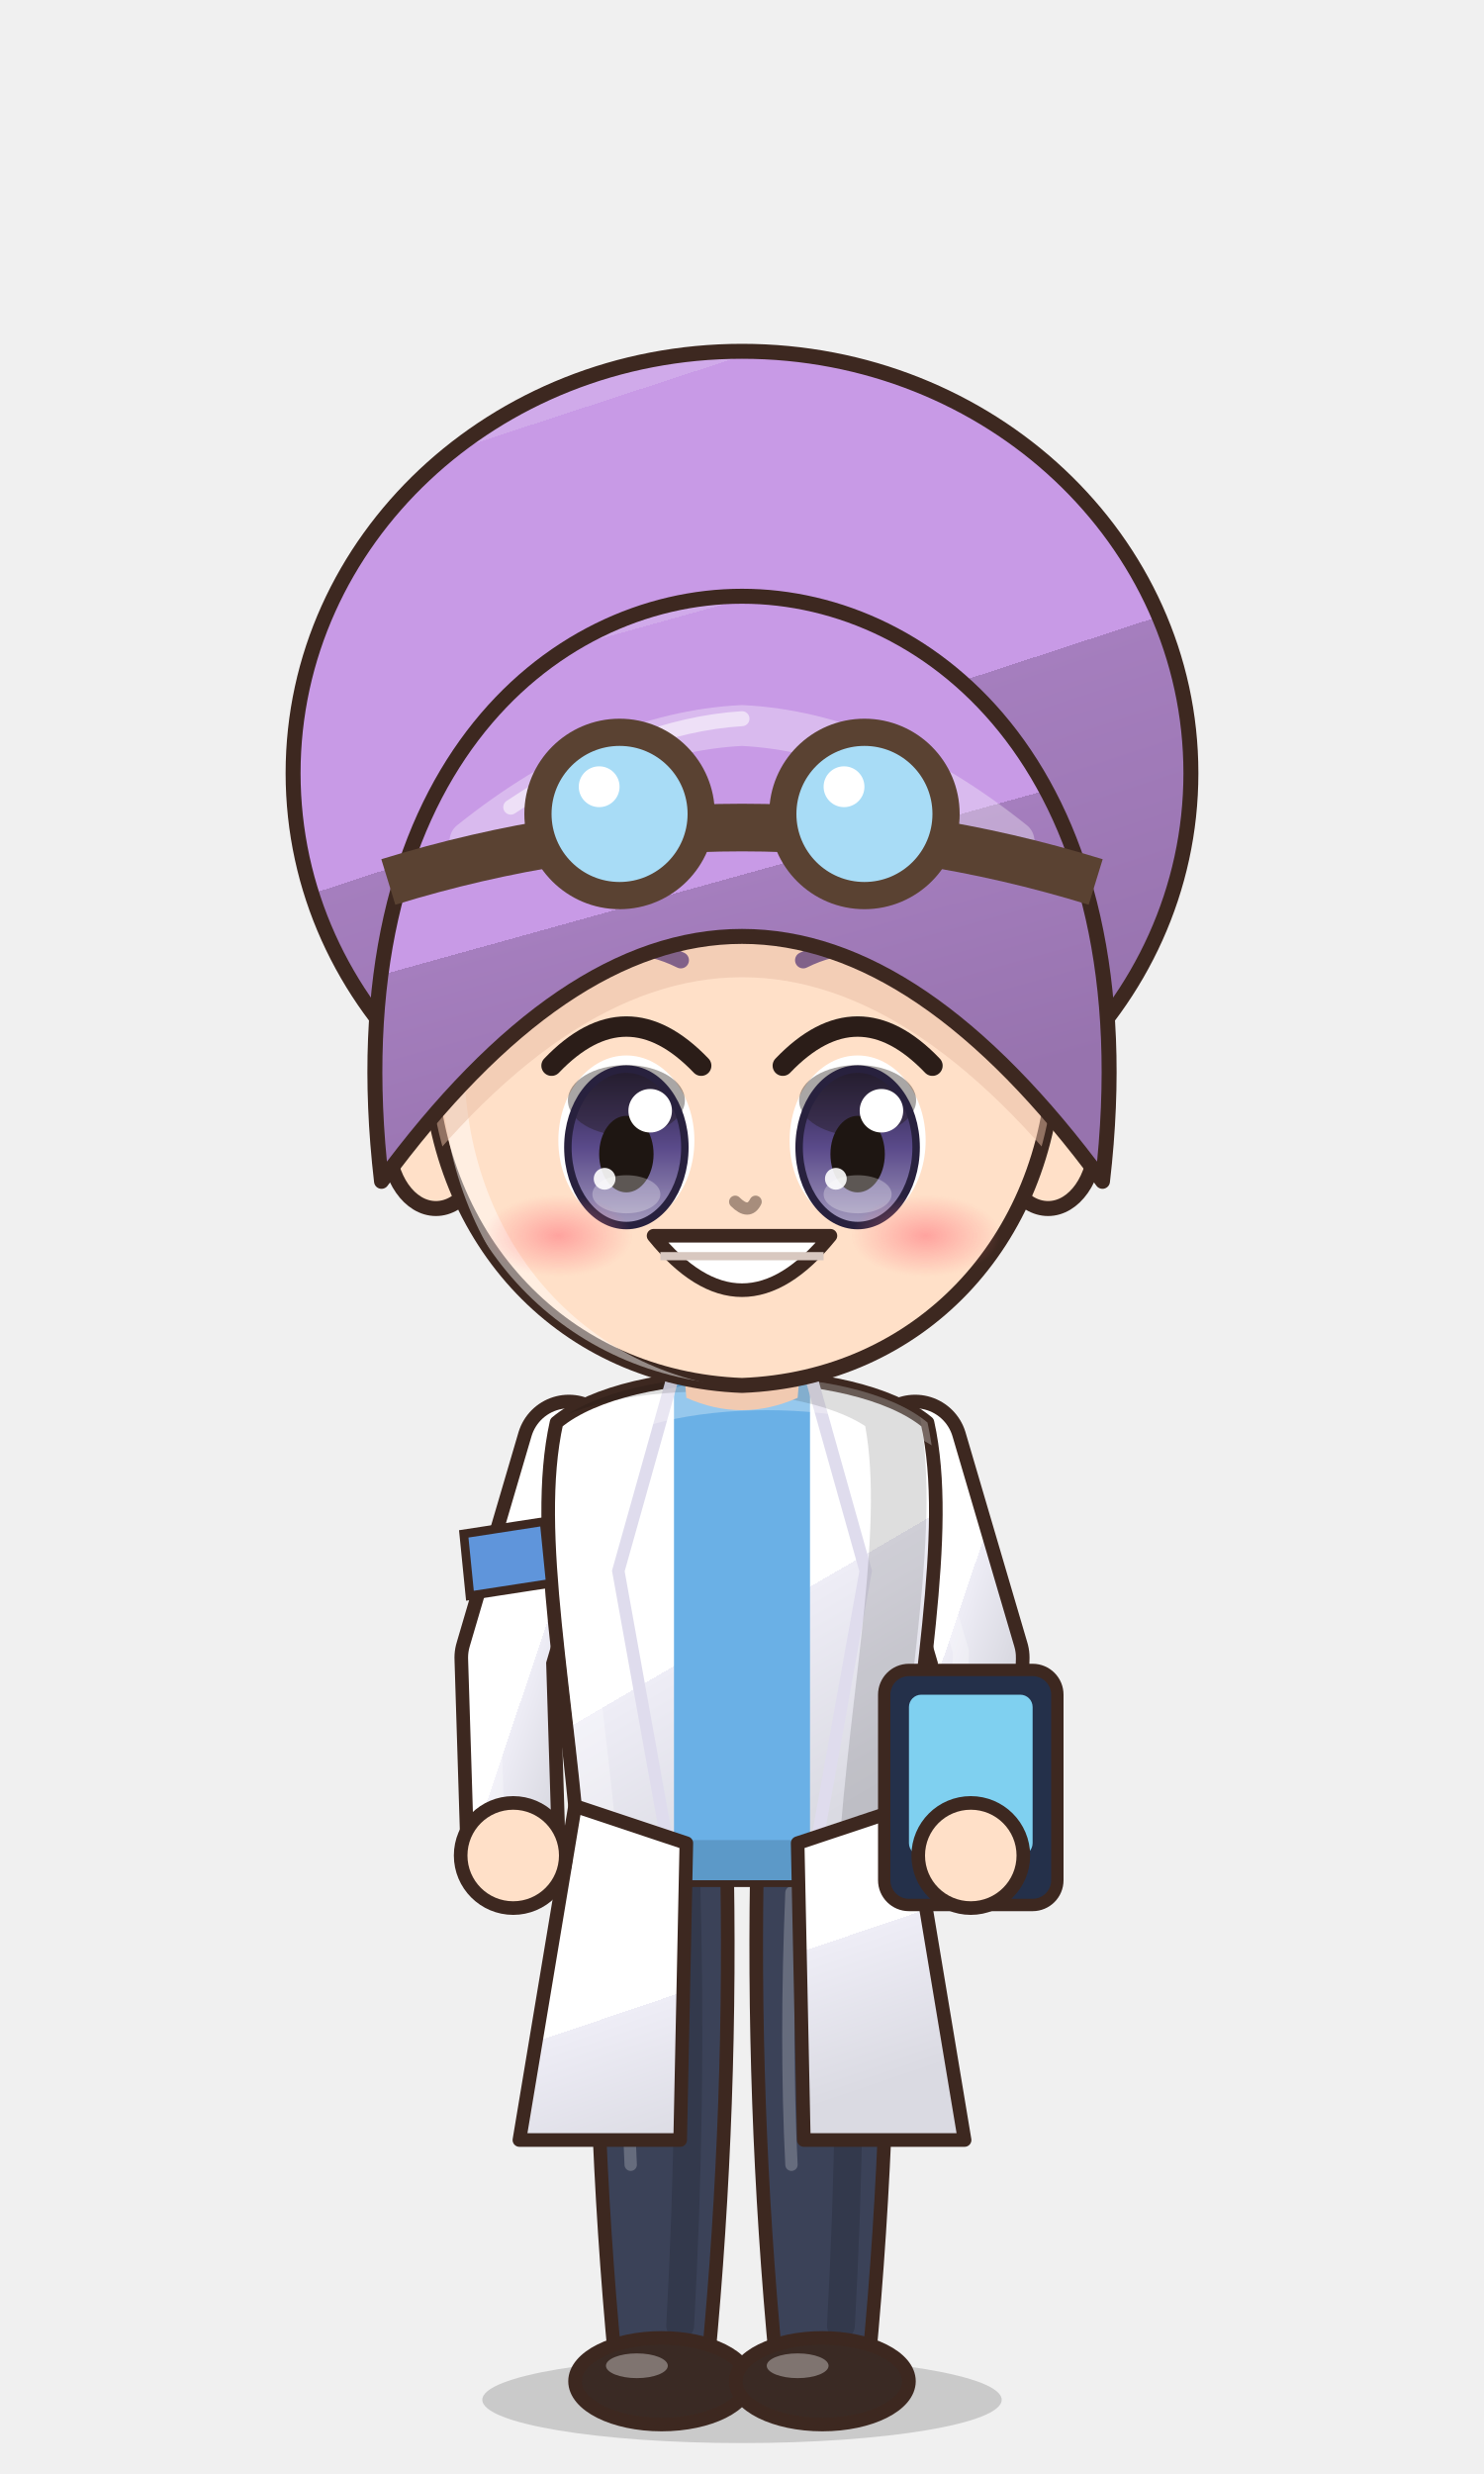
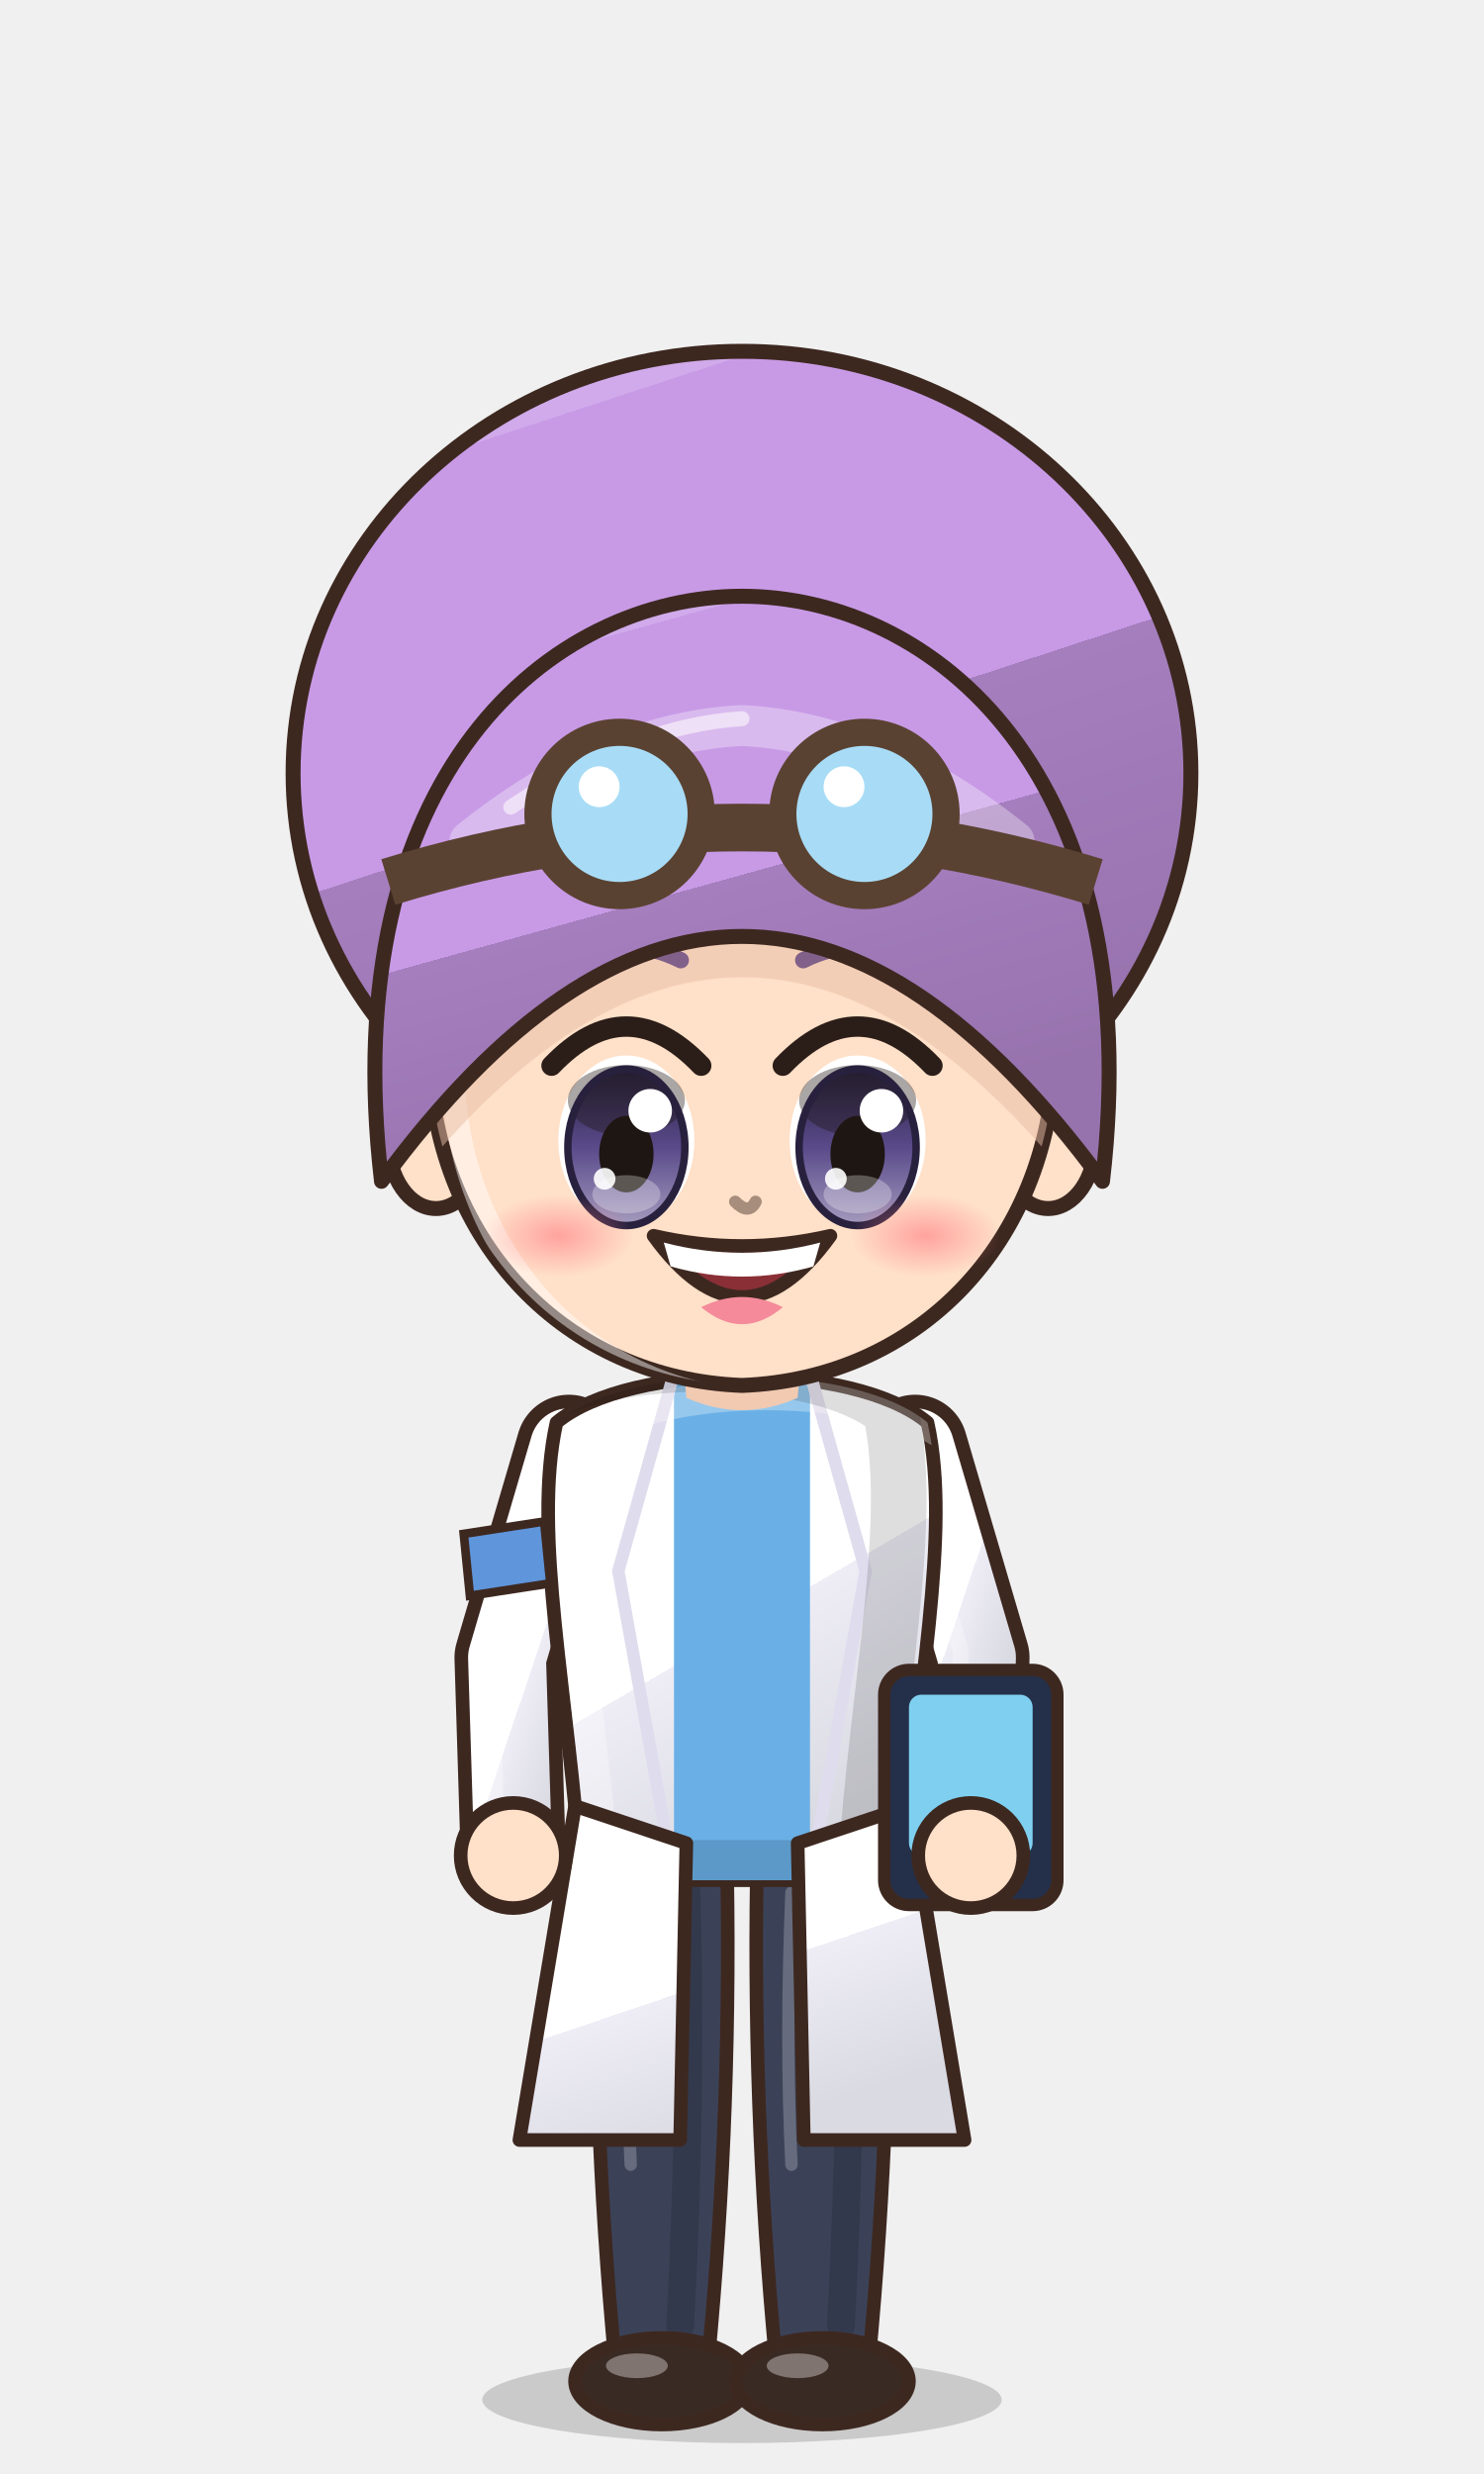
<svg xmlns="http://www.w3.org/2000/svg" viewBox="-120 -180 240 400" width="81.6" height="136.0">
  <defs>
    <linearGradient id="hair65" x1="0" y1="0" x2=".35" y2="1">
      <stop offset="0" stop-color="#d0aaea" />
      <stop offset=".16" stop-color="#d0aaea" />
      <stop offset=".16" stop-color="#c89ae6" />
      <stop offset=".58" stop-color="#c89ae6" />
      <stop offset=".58" stop-color="#a57ebe" />
      <stop offset="1" stop-color="#9773ae" />
    </linearGradient>
    <radialGradient id="skin65" cx=".4" cy=".32" r=".85">
      <stop offset="0" stop-color="#ffe0c8" />
      <stop offset=".84" stop-color="#ffe0c8" />
      <stop offset=".84" stop-color="#f1cab1" />
      <stop offset="1" stop-color="#f1cab1" />
    </radialGradient>
    <linearGradient id="cloth65" x1="0" y1="0" x2=".45" y2="1">
      <stop offset="0" stop-color="#ffffff" />
      <stop offset=".16" stop-color="#ffffff" />
      <stop offset=".16" stop-color="#ffffff" />
      <stop offset=".6" stop-color="#ffffff" />
      <stop offset=".6" stop-color="#eeedf6" />
      <stop offset="1" stop-color="#dadae2" />
    </linearGradient>
    <linearGradient id="iris65" x1="0" y1="0" x2="0" y2="1">
      <stop offset="0" stop-color="#28213e" />
      <stop offset=".5" stop-color="#5a4a8a" />
      <stop offset="1" stop-color="#a49bbe" />
    </linearGradient>
    <linearGradient id="gold65" x1="0" y1="0" x2="1" y2="1">
      <stop offset="0" stop-color="#f6d27a" />
      <stop offset=".55" stop-color="#d9a63a" />
      <stop offset="1" stop-color="#a8761e" />
+     </linearGradient>
+     <linearGradient id="steel65" x1="0" y1="0" x2="1" y2="1">
+       <stop offset="0" stop-color="#e4e8ee" />
+       <stop offset=".5" stop-color="#9aa3ad" />
+       <stop offset="1" stop-color="#5a606a" />
    </linearGradient>
    <radialGradient id="hawkiris65" cx=".45" cy=".4" r=".7">
      <stop offset="0" stop-color="#ffe27a" />
      <stop offset=".6" stop-color="#e8a52a" />
      <stop offset="1" stop-color="#9a5a12" />
    </radialGradient>
    <linearGradient id="straw65" x1="0" y1="0" x2=".3" y2="1">
      <stop offset="0" stop-color="#ffe7aa" />
      <stop offset=".16" stop-color="#ffe7aa" />
      <stop offset=".16" stop-color="#ffe39a" />
      <stop offset=".58" stop-color="#ffe39a" />
      <stop offset=".58" stop-color="#e9b456" />
      <stop offset="1" stop-color="#d6a54f" />
    </linearGradient>
    <radialGradient id="blush65">
      <stop offset="0" stop-color="#ff7f86" stop-opacity=".9" />
      <stop offset="1" stop-color="#ff7f86" stop-opacity="0" />
    </radialGradient>
    <clipPath id="face65">
      <path d="M -46,-4 C -47,-38 -25,-55 0,-55 C 25,-55 47,-38 46,-4 C 45,23 26,43 0,44 C -26,43 -45,23 -46,-4 Z" />
    </clipPath>
    <clipPath id="torso65">
      <path d="M -30,50 C -34,68 -28,94 -26,124 L 26,124 C 28,94 34,68 30,50 C 18,40 -18,40 -30,50 Z" />
    </clipPath>
  </defs>
  <ellipse cx="0" cy="208" rx="42" ry="7" fill="#000000" opacity=".16" />
  <g transform="translate(0,44) scale(1.1) translate(0,-44)">
    <ellipse cx="0" cy="-46" rx="66" ry="62" fill="url(#hair65)" stroke="#3d2820" stroke-width="2.2" stroke-linejoin="round" />
  </g>
  <path d="M -23.5,118 Q -24.5,160.0 -20.5,202 L -5.5,202 Q -1.5,160.0 -2.5,118 Z" fill="#3b4258" stroke="#3d2820" stroke-width="2.2" stroke-linejoin="round" />
  <path d="M -9,124 Q -8,160 -10,196" stroke="#000000" stroke-width="4.5" fill="none" opacity=".14" stroke-linecap="round" />
  <path d="M -18,126 Q -19,150 -18,170" stroke="#ffffff" stroke-width="2" fill="none" opacity=".22" stroke-linecap="round" />
  <ellipse cx="-13" cy="205" rx="14" ry="7" fill="#3a2a24" stroke="#3d2820" stroke-width="2.2" stroke-linejoin="round" />
  <ellipse cx="-17" cy="202.5" rx="5" ry="2" fill="#ffffff" opacity=".35" />
  <path d="M 2.5,118 Q 1.5,160.0 5.5,202 L 20.5,202 Q 24.5,160.0 23.5,118 Z" fill="#3b4258" stroke="#3d2820" stroke-width="2.2" stroke-linejoin="round" />
  <path d="M 17,124 Q 18,160 16,196" stroke="#000000" stroke-width="4.5" fill="none" opacity=".14" stroke-linecap="round" />
  <path d="M 8,126 Q 7,150 8,170" stroke="#ffffff" stroke-width="2" fill="none" opacity=".22" stroke-linecap="round" />
  <ellipse cx="13" cy="205" rx="14" ry="7" fill="#3a2a24" stroke="#3d2820" stroke-width="2.2" stroke-linejoin="round" />
  <ellipse cx="9" cy="202.5" rx="5" ry="2" fill="#ffffff" opacity=".35" />
  <path d="M -28,54 L -38,88 L -37,120" stroke="#3d2820" stroke-width="17" fill="none" stroke-linecap="round" stroke-linejoin="round" />
  <path d="M -28,54 L -38,88 L -37,120" stroke="url(#cloth65)" stroke-width="12.6" fill="none" stroke-linecap="round" stroke-linejoin="round" />
  <path d="M -28,54 L -38,88 L -37,120" transform="translate(-2.6,-1)" stroke="#ffffff" stroke-width="2.6" fill="none" stroke-linecap="round" stroke-linejoin="round" opacity=".28" />
  <path d="M 28,54 L 38,88 L 37,120" stroke="#3d2820" stroke-width="17" fill="none" stroke-linecap="round" stroke-linejoin="round" />
  <path d="M 28,54 L 38,88 L 37,120" stroke="url(#cloth65)" stroke-width="12.6" fill="none" stroke-linecap="round" stroke-linejoin="round" />
  <path d="M 28,54 L 38,88 L 37,120" transform="translate(-2.6,-1)" stroke="#ffffff" stroke-width="2.6" fill="none" stroke-linecap="round" stroke-linejoin="round" opacity=".28" />
  <path d="M -30,50 C -34,68 -28,94 -26,124 L 26,124 C 28,94 34,68 30,50 C 18,40 -18,40 -30,50 Z" fill="url(#cloth65)" stroke="#3d2820" stroke-width="2.2" stroke-linejoin="round" />
  <path d="M -11,42 L 11,42 L 11,124 L -11,124 Z" fill="#6ab0e6" />
  <path d="M -11,42 L -20,74 L -11,124 M 11,42 L 20,74 L 11,124" stroke="#dfdced" stroke-width="2" fill="none" />
  <g clip-path="url(#torso65)">
    <path d="M -30,50 C -34,68 -28,94 -26,124 L 26,124 C 28,94 34,68 30,50 C 18,40 -18,40 -30,50 Z" transform="translate(4,3)" fill="none" stroke="#ffffff" stroke-width="5" opacity=".3" />
    <path d="M -30,50 C -34,68 -28,94 -26,124 L 26,124 C 28,94 34,68 30,50 C 18,40 -18,40 -30,50 Z" transform="translate(-6,-2)" fill="none" stroke="#000000" stroke-width="9" opacity=".13" />
  </g>
  <path d="M -27,112 L -36,166 L -10,166 L -9,118 Z M 27,112 L 36,166 L 10,166 L 9,118 Z" fill="url(#cloth65)" stroke="#3d2820" stroke-width="2.2" stroke-linejoin="round" />
  <rect x="23" y="90" width="28" height="38" rx="4" fill="#24304a" stroke="#3d2820" stroke-width="2" />
  <rect x="27" y="94" width="20" height="26" rx="2" fill="#7fd0f0" />
  <circle cx="-37" cy="120" r="8.5" fill="url(#skin65)" stroke="#3d2820" stroke-width="2.2" />
  <circle cx="37" cy="120" r="8.5" fill="url(#skin65)" stroke="#3d2820" stroke-width="2.2" />
  <path d="M -45,68 L -32,66 L -31,76 L -44,78 Z" fill="#5f95db" stroke="#3d2820" stroke-width="1.4" />
  <path d="M -10,34 L 10,34 L 9,46 Q 0,50 -9,46 Z" fill="#f1cab1" />
  <g transform="translate(0,44) scale(1.1) translate(0,-44)">
    <ellipse cx="-45" cy="8" rx="7" ry="10" fill="url(#skin65)" stroke="#3d2820" stroke-width="2.2" stroke-linejoin="round" />
    <ellipse cx="45" cy="8" rx="7" ry="10" fill="url(#skin65)" stroke="#3d2820" stroke-width="2.2" stroke-linejoin="round" />
    <path d="M -46,-4 C -47,-38 -25,-55 0,-55 C 25,-55 47,-38 46,-4 C 45,23 26,43 0,44 C -26,43 -45,23 -46,-4 Z" fill="url(#skin65)" stroke="#3d2820" stroke-width="2.2" stroke-linejoin="round" />
    <g clip-path="url(#face65)">
      <path d="M -46,-4 C -47,-38 -25,-55 0,-55 C 25,-55 47,-38 46,-4 C 45,23 26,43 0,44 C -26,43 -45,23 -46,-4 Z" transform="translate(3.5,2.5)" fill="none" stroke="#ffffff" stroke-width="3.4" opacity=".45" />
    </g>
    <g clip-path="url(#face65)">
      <path d="M -53,14 C -60,-46 -28,-72 0,-72 C 28,-72 60,-46 53,14 Q 0,-58 -53,14 Z" transform="translate(0,6)" fill="#e7bca4" opacity=".5" />
    </g>
    <ellipse cx="-17" cy="8" rx="10" ry="12.5" fill="#ffffff" />
    <ellipse cx="-17" cy="9" rx="8.6" ry="11.5" fill="url(#iris65)" />
    <ellipse cx="-17" cy="2.1" rx="8.6" ry="5.2" fill="#1e1612" opacity=".38" />
    <ellipse cx="-17" cy="9" rx="8.6" ry="11.5" fill="none" stroke="#28213e" stroke-width="1.1" />
    <ellipse cx="-17" cy="10" rx="4" ry="5.625" fill="#1e1612" />
    <ellipse cx="-17" cy="15.9" rx="5" ry="2.8" fill="#ffffff" opacity=".28" />
    <circle cx="-13.5" cy="3.625" r="3.2" fill="#ffffff" />
    <circle cx="-20.2" cy="13.625" r="1.6" fill="#ffffff" opacity=".9" />
    <path d="M -28,-3.0 Q -17,-14.5 -6,-3.0" stroke="#2b1d18" stroke-width="3" fill="none" stroke-linecap="round" />
    <path d="M -25,-18.5 Q -17,-22.5 -9,-18.5" stroke="#816189" stroke-width="2.4" fill="none" stroke-linecap="round" />
    <ellipse cx="17" cy="8" rx="10" ry="12.5" fill="#ffffff" />
    <ellipse cx="17" cy="9" rx="8.6" ry="11.5" fill="url(#iris65)" />
    <ellipse cx="17" cy="2.1" rx="8.6" ry="5.2" fill="#1e1612" opacity=".38" />
    <ellipse cx="17" cy="9" rx="8.6" ry="11.5" fill="none" stroke="#28213e" stroke-width="1.1" />
    <ellipse cx="17" cy="10" rx="4" ry="5.625" fill="#1e1612" />
    <ellipse cx="17" cy="15.9" rx="5" ry="2.8" fill="#ffffff" opacity=".28" />
    <circle cx="20.5" cy="3.625" r="3.2" fill="#ffffff" />
    <circle cx="13.8" cy="13.625" r="1.6" fill="#ffffff" opacity=".9" />
    <path d="M 6,-3.0 Q 17,-14.5 28,-3.0" stroke="#2b1d18" stroke-width="3" fill="none" stroke-linecap="round" />
    <path d="M 9,-18.5 Q 17,-22.5 25,-18.5" stroke="#816189" stroke-width="2.4" fill="none" stroke-linecap="round" />
-     <path d="M -13,22 Q 0,38 13,22 Z" fill="#ffffff" stroke="#3d2820" stroke-width="2" stroke-linejoin="round" />
-     <path d="M -12,25 L 12,25" stroke="#d8c8c0" stroke-width="1.2" />
+     <path d="M -13,22 Q 0,40 13,22 Q 0,25 -13,22 Z" fill="#8a2f36" stroke="#3d2820" stroke-width="2" stroke-linejoin="round" />
+     <path d="M -11.5,23 Q 0,26 11.5,23 L 10.5,26.5 Q 0,29.5 -10.5,26.5 Z" fill="#ffffff" />
+     <path d="M -6,32.5 Q 0,37.5 6,32.5 Q 0,29.5 -6,32.5 Z" fill="#f48a9a" />
    <ellipse cx="-27" cy="22" rx="11" ry="6" fill="url(#blush65)" opacity="0.70" />
    <ellipse cx="27" cy="22" rx="11" ry="6" fill="url(#blush65)" opacity="0.70" />
    <path d="M -1,17 Q 1,19 2,17" stroke="#a78d7c" stroke-width="1.8" fill="none" stroke-linecap="round" />
    <path d="M -53,14 C -60,-46 -28,-72 0,-72 C 28,-72 60,-46 53,14 Q 0,-58 -53,14 Z" fill="url(#hair65)" stroke="#3d2820" stroke-width="2.2" stroke-linejoin="round" />
    <defs>
      <clipPath id="hf65">
        <path d="M -53,14 C -60,-46 -28,-72 0,-72 C 28,-72 60,-46 53,14 Q 0,-58 -53,14 Z" />
      </clipPath>
    </defs>
    <g clip-path="url(#hf65)">
      <path d="M -40,-36 Q -20,-52 0,-53 Q 20,-52 40,-36" stroke="#ffffff" stroke-width="6" fill="none" stroke-linecap="round" opacity=".32" />
      <path d="M -34,-41 Q -16,-53 0,-54" stroke="#ffffff" stroke-width="2.2" fill="none" stroke-linecap="round" opacity=".55" />
    </g>
    <path d="M -52,-30 Q 0,-46 52,-30" stroke="#5a4232" stroke-width="7" fill="none" />
    <circle cx="-18" cy="-40" r="12" fill="#a8dcf6" stroke="#5a4232" stroke-width="4" />
    <circle cx="-21" cy="-44" r="3" fill="#ffffff" />
    <circle cx="18" cy="-40" r="12" fill="#a8dcf6" stroke="#5a4232" stroke-width="4" />
    <circle cx="15" cy="-44" r="3" fill="#ffffff" />
  </g>
</svg>
